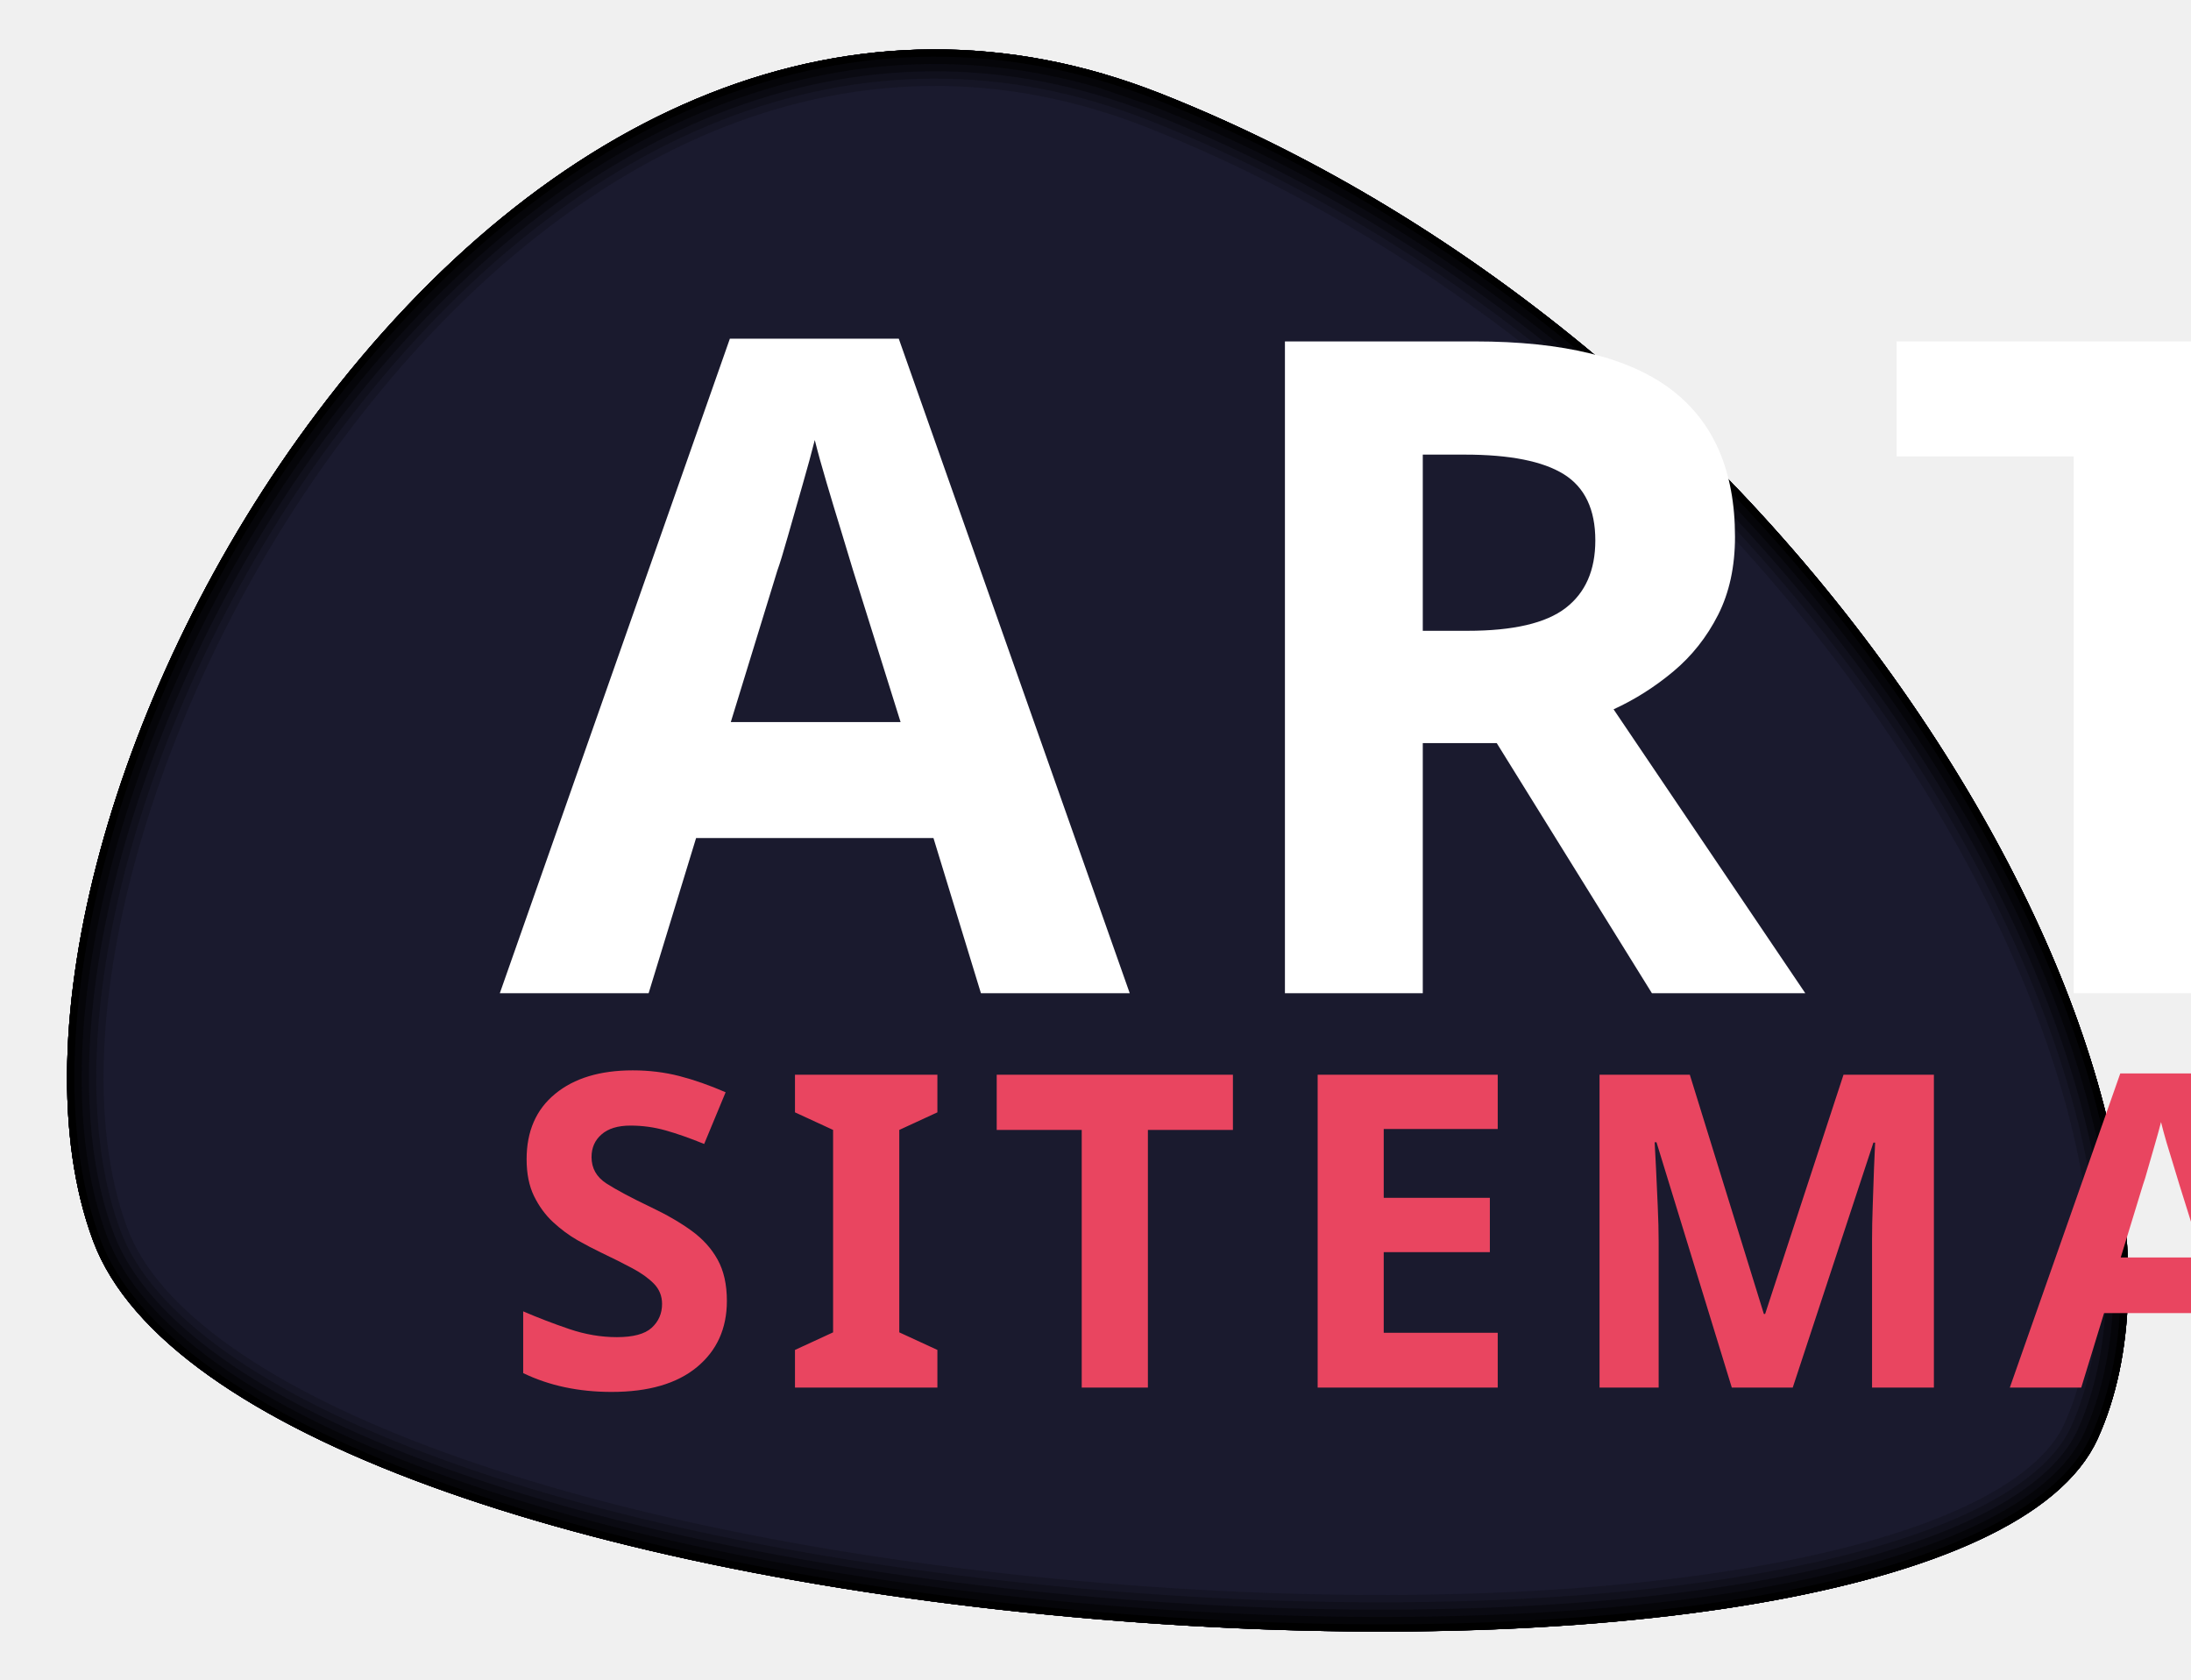
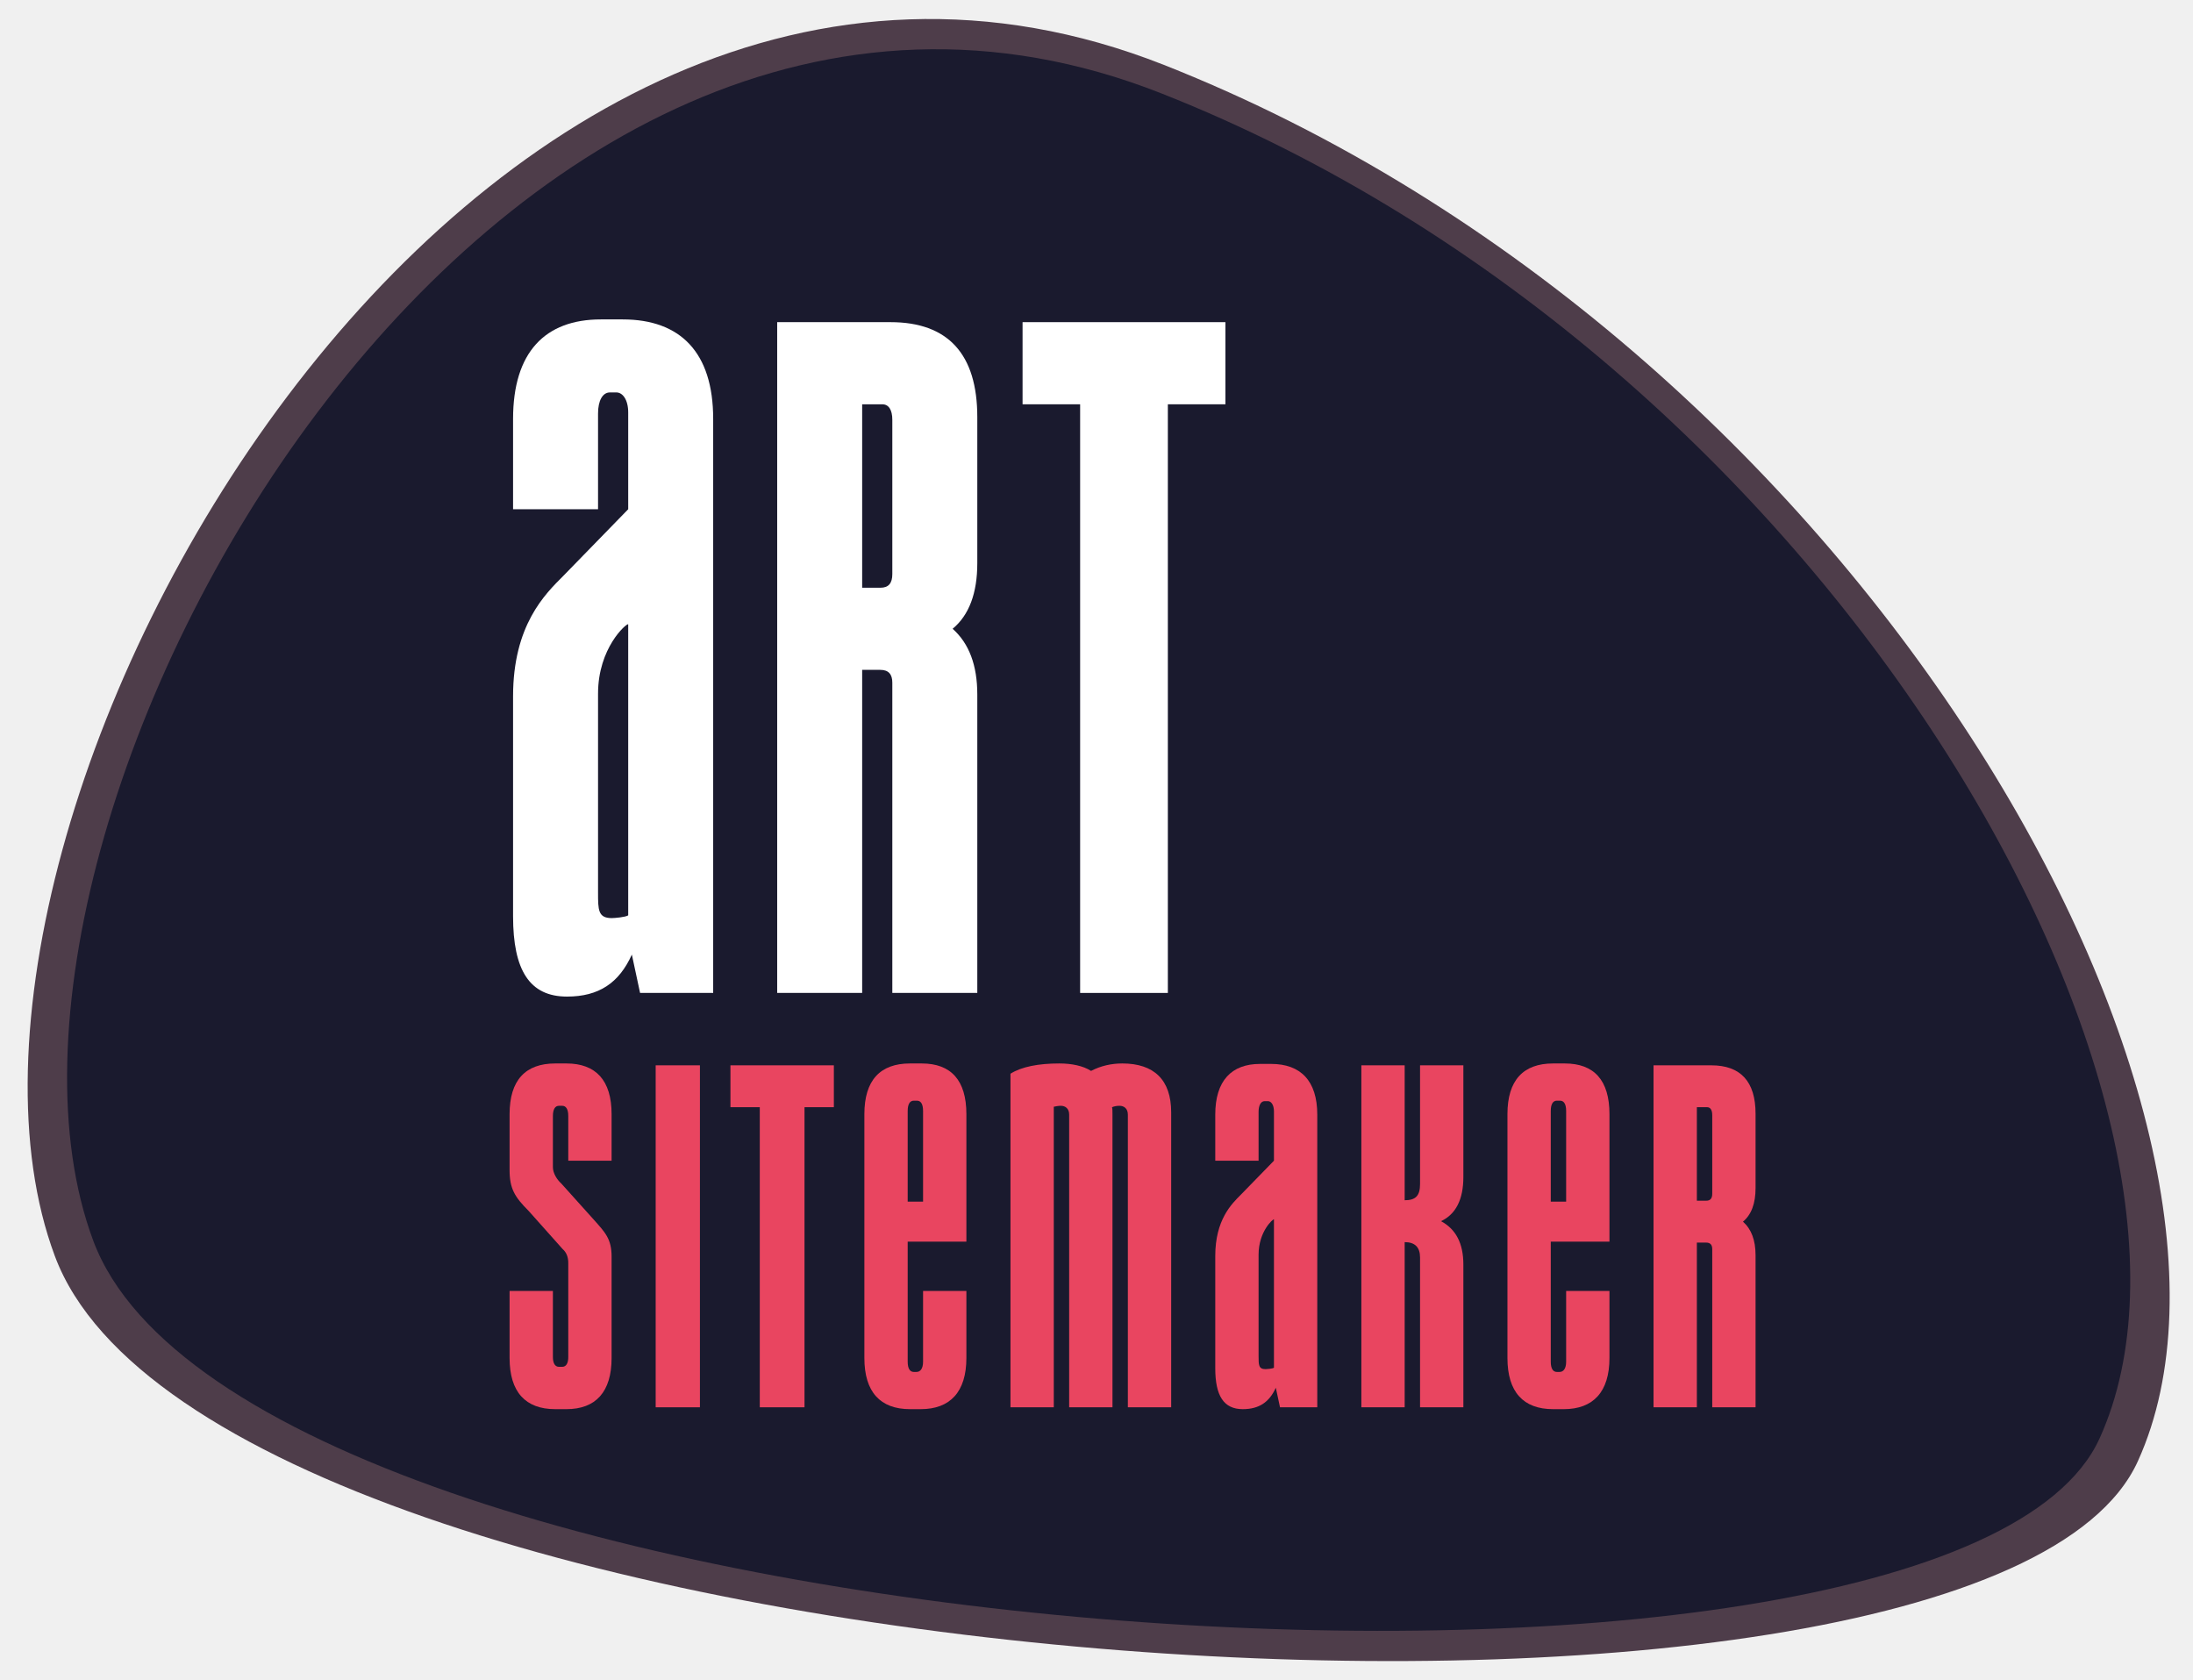
- <svg xmlns="http://www.w3.org/2000/svg" xmlns:xlink="http://www.w3.org/1999/xlink" width="300px" height="230px" viewBox="0 0 300 230" version="1.1">
-   <defs>
-     <path d="M0,0 L300,0 L300,230 L0,230 L0,0 Z" id="path-1" />
-     <path d="M12.759,169.941 C-8.361,113.277 66.923,-23.545 158.892,12.798 C250.862,49.14 307.761,151.678 287.227,197 C266.694,242.322 33.878,226.605 12.759,169.941 Z" id="path-2" />
-   </defs>
-   <g id="artsitemaker-logo" stroke="none" fill="none" xlink:href="#path-1">
-     <g id="Path" stroke-linejoin="square">
-       <path stroke="#151525" stroke-width="5" d="M157.974,15.123 C200.528,31.939 238.292,64.41 263.148,102.888 C286.218,138.6 294.653,174.552 284.95,195.968 C276.008,215.704 218.329,224.95 150.423,219.224 C80.432,213.322 24.324,193.813 15.102,169.068 C4.983,141.918 17.943,94.468 45.414,57.996 C76.315,16.97 117.287,-0.955 157.974,15.123 Z" fill="#1A1A2E" fill-rule="evenodd" />
-       <path stroke="#10101C" stroke-width="4" d="M158.157,14.658 C200.813,31.514 238.657,64.055 263.568,102.617 C286.721,138.456 295.193,174.57 285.405,196.175 C276.333,216.199 218.513,225.468 150.381,219.723 C80.195,213.804 23.953,194.248 14.633,169.242 C4.445,141.907 17.451,94.29 45.015,57.695 C76.038,16.507 117.231,-1.515 158.157,14.658 Z" />
-       <path stroke="#0A0A12" stroke-width="3" d="M158.341,14.193 C201.098,31.088 239.023,63.699 263.988,102.345 C287.223,138.313 295.734,174.589 285.861,196.381 C276.658,216.694 218.697,225.985 150.339,220.221 C79.959,214.286 23.581,194.683 14.165,169.417 C3.907,141.896 16.959,94.113 44.616,57.394 C75.761,16.044 117.175,-2.075 158.341,14.193 Z" />
-       <path stroke="#050509" stroke-width="2" d="M150.761,11.062 L158.525,13.728 C201.383,30.663 239.388,63.343 264.408,102.074 C287.726,138.17 296.275,174.607 286.316,196.587 C276.983,217.188 218.88,226.502 150.297,220.719 C79.722,214.768 23.21,195.118 13.696,169.592 C3.37,141.885 16.467,93.935 44.216,57.093 C73.529,18.176 111.955,-0.267 150.761,11.062 Z" />
-       <path stroke="#000000" stroke-width="1" d="M158.709,13.263 C201.668,30.238 239.754,62.987 264.828,101.803 C288.229,138.027 296.815,174.625 286.772,196.794 C277.308,217.683 219.064,227.019 150.255,221.217 C79.485,215.25 22.838,195.552 13.227,169.766 C2.832,141.874 15.974,93.757 43.817,56.792 C75.206,15.118 117.063,-3.194 158.709,13.263 Z" />
-     </g>
-     <text id="ART" font-family="Mescalito-BoldUltraCondensed, Mescalito" font-size="125" font-style="condensed" font-weight="bold" letter-spacing="10" fill="#FFFFFF">
-       <tspan x="68.438" y="136">ART</tspan>
-     </text>
-     <text id="SITEMAKER" font-family="Mescalito-BoldUltraCondensed, Mescalito" font-size="60" font-style="condensed" font-weight="bold" letter-spacing="5" fill="#E94560">
-       <tspan x="68.87" y="190">SITEMAKER</tspan>
-     </text>
-   </g>
+ <svg xmlns="http://www.w3.org/2000/svg" width="687" height="526" viewBox="0 0 687 526" fill="none">
+   <path fill-rule="evenodd" clip-rule="evenodd" d="M17.181 393.444C-33.031 258.903 145.957 -65.962 364.616 20.329C583.275 106.62 718.553 350.081 669.734 457.692C620.915 565.303 67.393 527.986 17.181 393.444Z" fill="#4E3D4A" />
+   <path fill-rule="evenodd" clip-rule="evenodd" d="M29.218 388.648C-19.146 259.059 153.254 -53.847 363.864 29.267C574.473 112.382 704.772 346.88 657.75 450.53C610.728 554.18 77.582 518.236 29.218 388.648Z" fill="#1A1A2E" />
+   <path d="M383.886 100.912V126.64H365.853V311.026H338.373V126.64H320.339V100.912H383.886Z" fill="white" />
+   <path d="M276.388 126.64H270.09V184.1H275.815C278.391 184.1 279.536 182.671 279.536 179.812V131.5C279.536 128.355 278.391 126.64 276.388 126.64ZM275.815 209.828H270.09V311.026H243.469V100.912H278.964C296.997 100.912 306.157 110.917 306.157 130.642V176.381C306.157 185.815 303.581 192.676 298.429 196.964C303.581 201.538 306.157 208.399 306.157 217.547V311.026H279.536V213.83C279.536 211.258 278.391 209.828 275.815 209.828Z" fill="white" />
+   <path d="M223.417 311.026H200.517L197.941 299.019C193.934 307.881 187.636 312.169 177.617 312.169C165.881 312.169 160.729 303.879 160.729 287.013V218.118C160.729 195.821 170.747 186.101 176.472 180.384L196.796 159.515V129.213C196.796 125.211 195.079 122.924 193.075 122.924H191.071C188.781 122.924 187.35 125.497 187.35 129.499V159.515H160.729V131.214C160.729 110.346 170.747 100.054 188.209 100.054H195.079C213.112 100.054 223.417 110.346 223.417 131.214V311.026ZM191.644 287.585C192.502 287.585 195.937 287.299 196.796 286.727V195.535C196.224 195.249 187.35 202.967 187.35 217.261V279.58C187.35 285.012 187.35 287.585 191.644 287.585Z" fill="white" />
+   <path d="M534.786 346.818H531.576V376.111H534.494C535.808 376.111 536.392 375.383 536.392 373.925V349.295C536.392 347.692 535.808 346.818 534.786 346.818ZM534.494 389.228H531.576V440.819H518.004V333.701H536.1C545.293 333.701 549.963 338.802 549.963 348.858V372.176C549.963 376.986 548.65 380.483 546.023 382.67C548.65 385.001 549.963 388.499 549.963 393.163V440.819H536.392V391.268C536.392 389.956 535.808 389.228 534.494 389.228Z" fill="#E94560" />
+   <path d="M486.538 441.402C477.198 441.402 472.236 436.01 472.236 425.371V349.004C472.236 338.365 477.198 333.118 486.538 333.118H490.186C499.38 333.118 504.196 338.365 504.196 349.004V388.936H485.808V426.537C485.808 428.723 486.538 429.743 487.705 429.743H488.581C489.748 429.743 490.624 428.723 490.624 426.537V404.385H504.196V425.371C504.196 436.01 499.088 441.402 489.894 441.402H486.538ZM485.808 376.403H490.624V347.984C490.624 345.797 489.894 344.777 488.727 344.777H487.705C486.538 344.777 485.808 345.797 485.808 347.984V376.403Z" fill="#E94560" />
+   <path d="M444.857 440.819V393.891C444.857 390.685 443.252 389.082 440.042 389.082V440.819H426.47V333.701H440.042V375.966C443.544 375.966 444.857 374.508 444.857 370.865V333.701H458.429V368.679C458.429 375.674 456.094 380.338 451.424 382.524C456.094 385.001 458.429 389.519 458.429 396.078V440.819H444.857Z" fill="#E94560" />
+   <path d="M412.662 440.819H400.988L399.674 434.698C397.631 439.216 394.421 441.402 389.313 441.402C383.33 441.402 380.703 437.176 380.703 428.577V393.454C380.703 382.087 385.811 377.131 388.729 374.217L399.091 363.578V348.129C399.091 346.089 398.215 344.923 397.194 344.923H396.172C395.005 344.923 394.275 346.235 394.275 348.275V363.578H380.703V349.149C380.703 338.511 385.811 333.264 394.713 333.264H398.215C407.409 333.264 412.662 338.511 412.662 349.149V440.819ZM396.464 428.869C396.902 428.869 398.653 428.723 399.091 428.432V381.941C398.799 381.795 394.275 385.73 394.275 393.017V424.788C394.275 427.557 394.275 428.869 396.464 428.869Z" fill="#E94560" />
+   <path d="M332.309 346.38C331.579 346.38 330.849 346.526 330.12 346.672V440.819H316.548V336.324C320.05 334.138 325.304 333.118 331.871 333.118C335.665 333.118 339.313 333.847 341.794 335.45C344.859 333.847 348.215 333.118 351.572 333.118C361.495 333.118 366.895 338.219 366.895 348.421V440.819H353.323V349.149C353.323 347.255 352.156 346.38 350.696 346.38C349.821 346.38 349.091 346.526 348.361 346.818C348.507 347.255 348.507 348.129 348.507 349.149V440.819H334.935V349.149C334.935 347.255 333.768 346.38 332.309 346.38Z" fill="#E94560" />
+   <path d="M285.083 441.402C275.743 441.402 270.781 436.01 270.781 425.371V349.004C270.781 338.365 275.743 333.118 285.083 333.118H288.731C297.925 333.118 302.741 338.365 302.741 349.004V388.936H284.353V426.537C284.353 428.723 285.083 429.743 286.25 429.743H287.126C288.293 429.743 289.169 428.723 289.169 426.537V404.385H302.741V425.371C302.741 436.01 297.633 441.402 288.439 441.402H285.083ZM284.353 376.403H289.169V347.984C289.169 345.797 288.439 344.777 287.272 344.777H286.25C285.083 344.777 284.353 345.797 284.353 347.984V376.403Z" fill="#E94560" />
+   <path d="M261.222 333.701V346.818H252.029V440.819H238.019V346.818H228.825V333.701H261.222Z" fill="#E94560" />
+   <path d="M219.266 440.819H205.402V333.701H219.266V440.819Z" fill="#E94560" />
+   <path d="M177.44 441.402H173.937C164.597 441.402 159.636 436.01 159.636 425.371V404.385H173.208V425.08C173.208 427.12 173.937 428.14 175.105 428.14H176.126C177.294 428.14 178.023 427.12 178.023 425.08V395.64C178.023 393.746 177.44 392.288 176.272 391.268L165.619 379.317C161.241 374.945 159.636 372.322 159.636 366.492V349.004C159.636 338.365 164.597 333.118 173.937 333.118H177.44C186.633 333.118 191.595 338.365 191.595 349.004V363.578H178.023V349.587C178.023 347.401 177.294 346.38 176.126 346.38H175.105C173.937 346.38 173.208 347.401 173.208 349.587V365.618C173.208 367.513 174.521 369.553 175.834 370.719L186.05 382.087C189.552 386.021 191.595 388.062 191.595 393.6V425.371C191.595 436.01 186.633 441.402 177.44 441.402Z" fill="#E94560" />
</svg>
